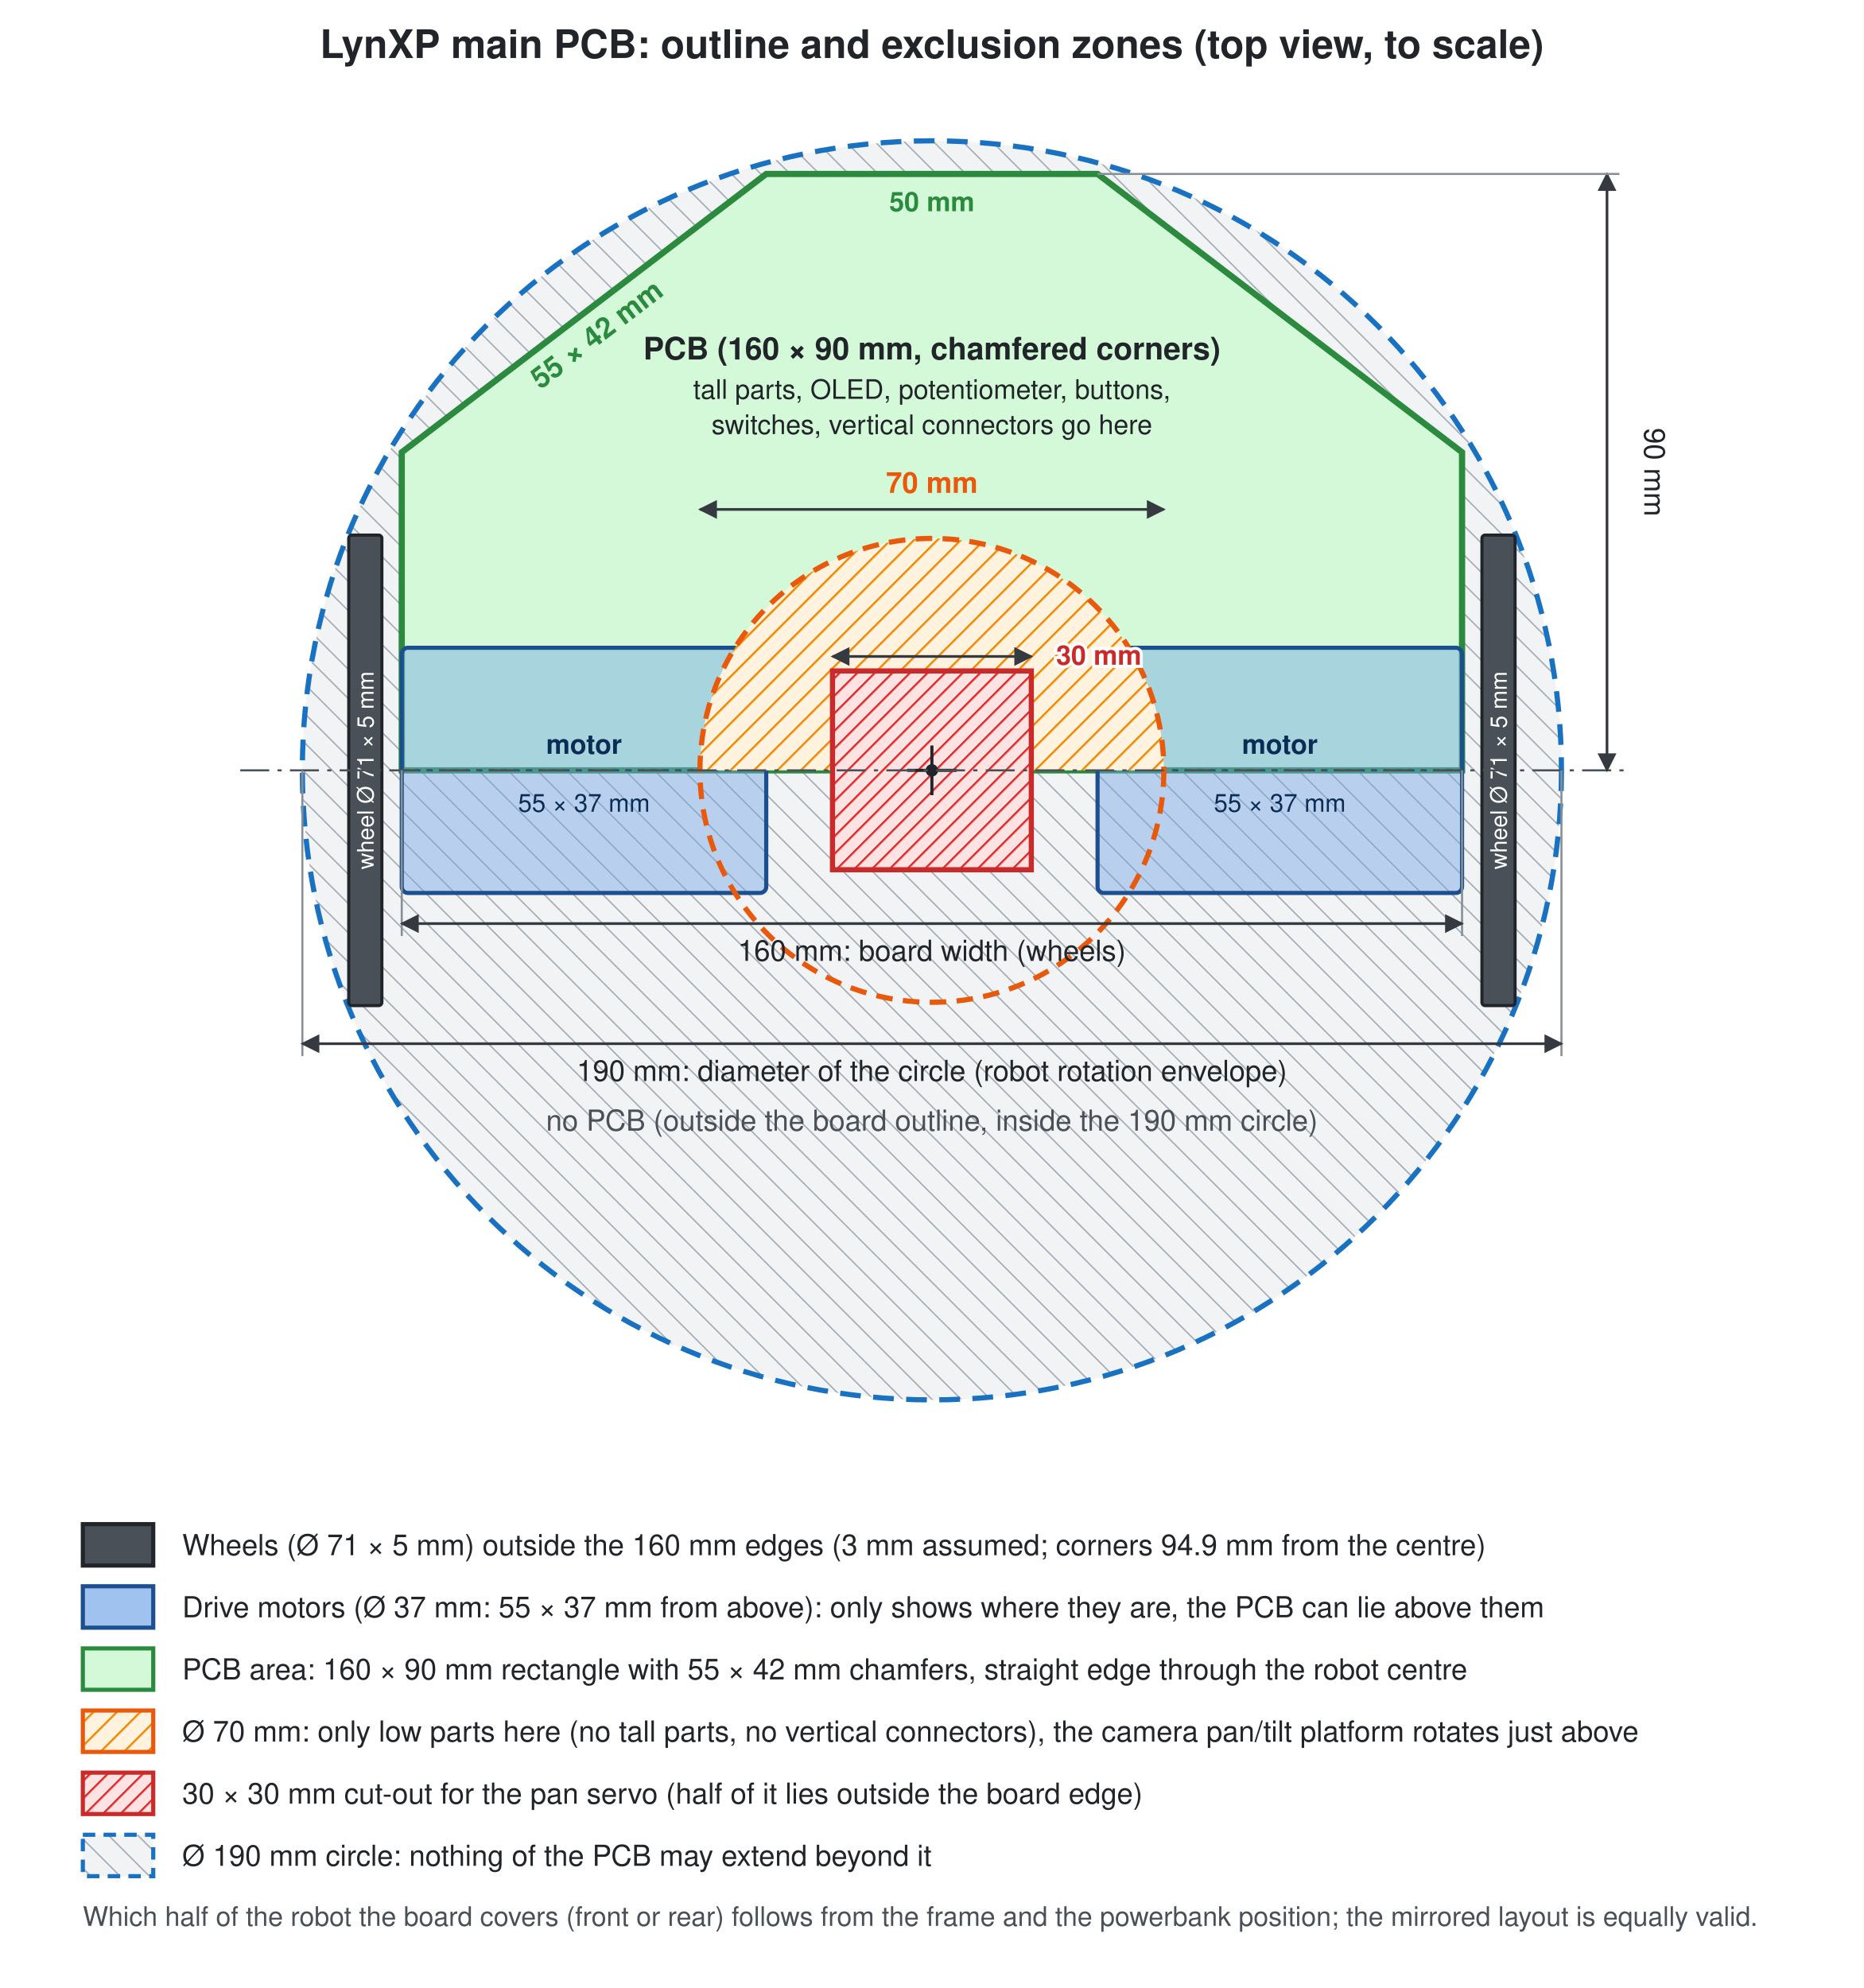
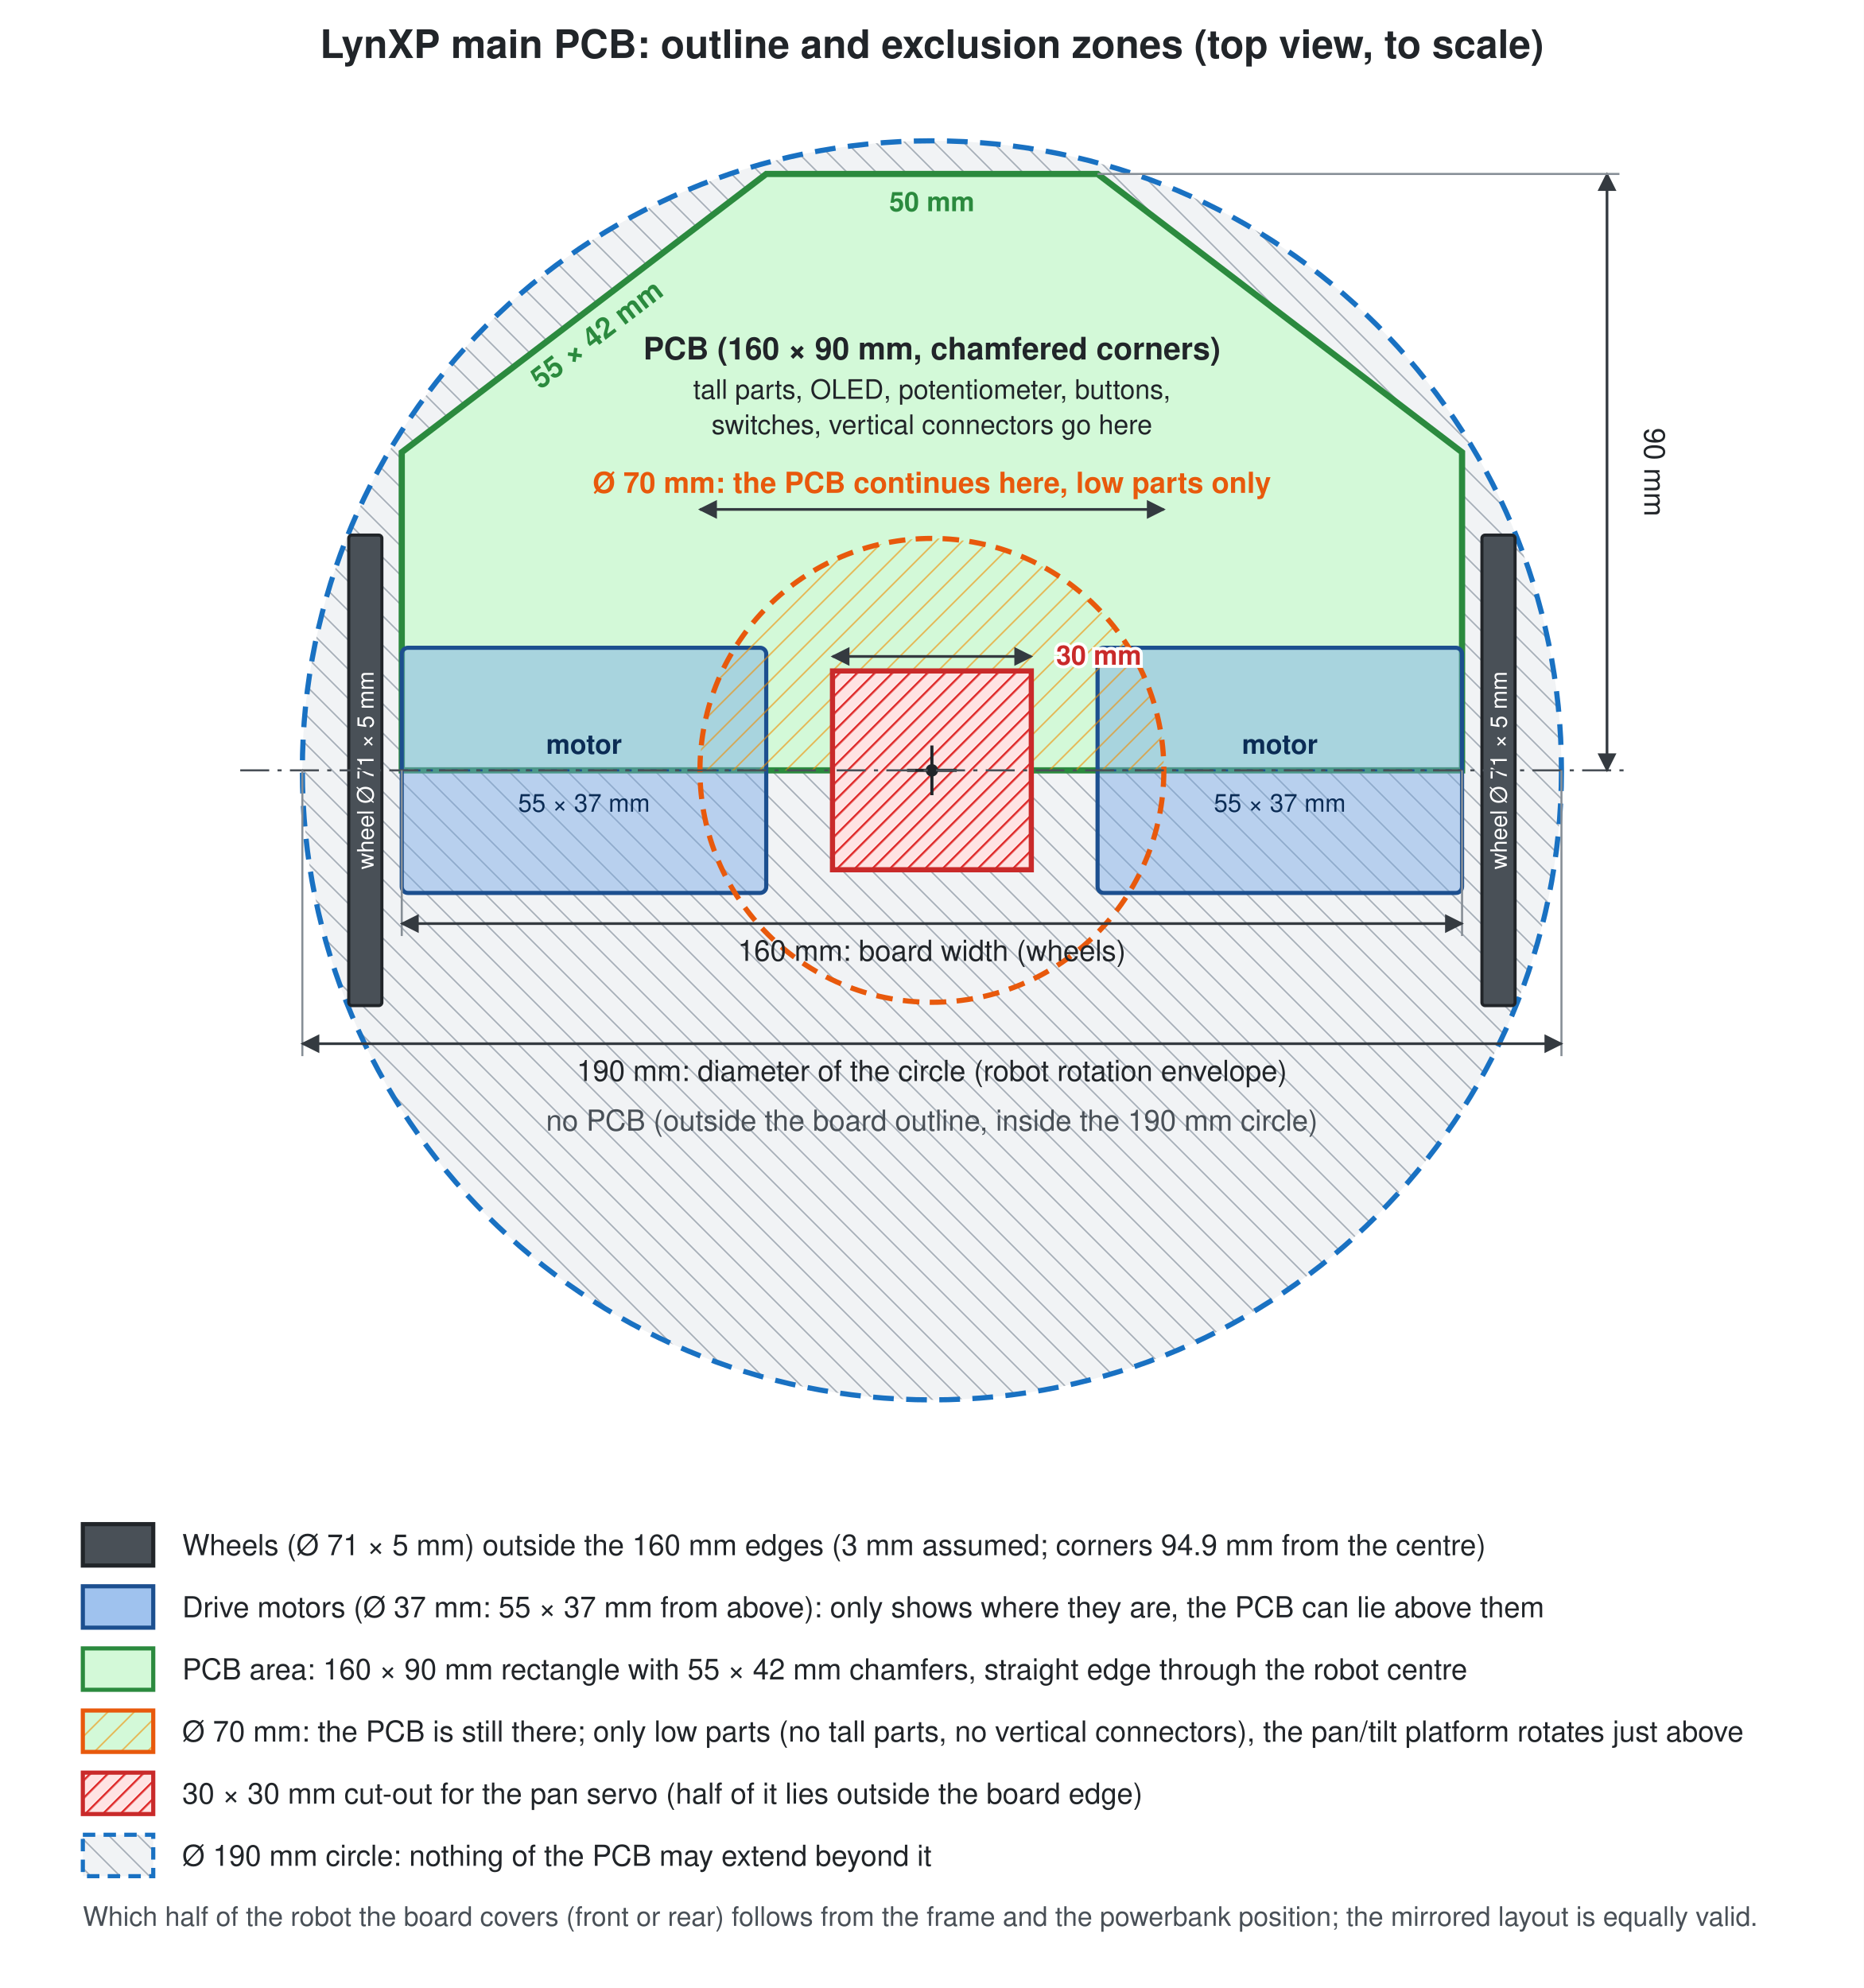
<svg xmlns="http://www.w3.org/2000/svg" viewBox="0 0 900 960" width="900" height="960" font-family="Helvetica, Arial, sans-serif" font-size="14">
  <defs>
-     <pattern id="hOrange" width="8" height="8" patternUnits="userSpaceOnUse" patternTransform="rotate(45)">
-       <rect width="8" height="8" fill="#fff3e0" />
-       <line x1="0" y1="0" x2="0" y2="8" stroke="#f08c00" stroke-width="2" />
+     <pattern id="hOrange" width="9" height="9" patternUnits="userSpaceOnUse" patternTransform="rotate(45)">
+       <line x1="0" y1="0" x2="0" y2="9" stroke="#f08c00" stroke-opacity="0.55" stroke-width="1.6" />
    </pattern>
    <pattern id="hGrey" width="10" height="10" patternUnits="userSpaceOnUse" patternTransform="rotate(-45)">
      <rect width="10" height="10" fill="#f1f3f5" />
      <line x1="0" y1="0" x2="0" y2="10" stroke="#adb5bd" stroke-width="1.5" />
    </pattern>
    <pattern id="hRed" width="6" height="6" patternUnits="userSpaceOnUse" patternTransform="rotate(45)">
      <rect width="6" height="6" fill="#ffe3e3" />
      <line x1="0" y1="0" x2="0" y2="6" stroke="#e03131" stroke-width="2" />
    </pattern>
    <marker id="ar" viewBox="0 0 10 10" refX="9" refY="5" markerWidth="7" markerHeight="7" orient="auto-start-reverse">
      <path d="M0,0 L10,5 L0,10 z" fill="#343a40" />
    </marker>
  </defs>
  <rect width="900" height="960" fill="#ffffff" />
  <text x="450" y="28" text-anchor="middle" font-size="19" font-weight="bold" fill="#212529">LynXP main PCB: outline and exclusion zones (top view, to scale)</text>
  <circle cx="450" cy="372" r="304.0" fill="url(#hGrey)" stroke="#1971c2" stroke-width="2.5" stroke-dasharray="10 6" />
  <polygon points="194.0,372.0 194.0,218.4 370.0,84.0 530.0,84.0 706.0,218.4 706.0,372.0" fill="#d3f9d8" stroke="#2b8a3e" stroke-width="3" />
  <rect x="194.0" y="312.8" width="176.0" height="118.4" rx="3" fill="#74a7e6" fill-opacity="0.45" stroke="#1c4f8f" stroke-width="2" />
  <line x1="194.0" y1="372.0" x2="370.0" y2="372.0" stroke="#1c4f8f" stroke-width="1" stroke-dasharray="3 3" />
  <text x="282.0" y="364.0" text-anchor="middle" fill="#0b2c55" font-size="13" font-weight="bold">motor</text>
  <text x="282.0" y="392.0" text-anchor="middle" fill="#0b2c55" font-size="12">55 × 37 mm</text>
  <rect x="530.0" y="312.8" width="176.0" height="118.4" rx="3" fill="#74a7e6" fill-opacity="0.45" stroke="#1c4f8f" stroke-width="2" />
  <line x1="530.0" y1="372.0" x2="706.0" y2="372.0" stroke="#1c4f8f" stroke-width="1" stroke-dasharray="3 3" />
  <text x="618.0" y="364.0" text-anchor="middle" fill="#0b2c55" font-size="13" font-weight="bold">motor</text>
  <text x="618.0" y="392.0" text-anchor="middle" fill="#0b2c55" font-size="12">55 × 37 mm</text>
  <rect x="168.4" y="258.4" width="16.0" height="227.2" rx="1.5" fill="#495057" stroke="#212529" stroke-width="1.5" />
  <text x="180.4" y="372.0" font-size="11" fill="#ffffff" text-anchor="middle" transform="rotate(-90 180.4 372.0)">wheel Ø 71 × 5 mm</text>
  <rect x="715.6" y="258.4" width="16.0" height="227.2" rx="1.5" fill="#495057" stroke="#212529" stroke-width="1.5" />
  <text x="727.6" y="372.0" font-size="11" fill="#ffffff" text-anchor="middle" transform="rotate(-90 727.6 372.0)">wheel Ø 71 × 5 mm</text>
  <path d="M338.0,372.0 A112.0,112.0 0 0 1 562.0,372.0 Z" fill="url(#hOrange)" stroke="none" />
  <circle cx="450" cy="372" r="112.0" fill="none" stroke="#e8590c" stroke-width="2.5" stroke-dasharray="8 5" />
  <rect x="402.0" y="324.0" width="96.0" height="96.0" fill="url(#hRed)" stroke="#c92a2a" stroke-width="2.5" />
  <line x1="438" y1="372" x2="462" y2="372" stroke="#212529" stroke-width="1.5" />
  <line x1="450" y1="360" x2="450" y2="384" stroke="#212529" stroke-width="1.5" />
  <circle cx="450" cy="372" r="3" fill="#212529" />
  <line x1="116.0" y1="372" x2="784.0" y2="372" stroke="#495057" stroke-width="1" stroke-dasharray="14 4 2 4" />
  <line x1="194.0" y1="372" x2="194.0" y2="452.0" stroke="#868e96" stroke-width="1" />
  <line x1="706.0" y1="372" x2="706.0" y2="452.0" stroke="#868e96" stroke-width="1" />
  <line x1="194.0" y1="446.0" x2="706.0" y2="446.0" stroke="#343a40" stroke-width="1.3" marker-start="url(#ar)" marker-end="url(#ar)" />
  <text x="450" y="464.0" text-anchor="middle" fill="#212529" font-size="14">160 mm: board width (wheels)</text>
  <line x1="146.0" y1="372" x2="146.0" y2="510.0" stroke="#868e96" stroke-width="1" />
  <line x1="754.0" y1="372" x2="754.0" y2="510.0" stroke="#868e96" stroke-width="1" />
  <line x1="146.0" y1="504.0" x2="754.0" y2="504.0" stroke="#343a40" stroke-width="1.3" marker-start="url(#ar)" marker-end="url(#ar)" />
  <text x="450" y="522.0" text-anchor="middle" fill="#212529" font-size="14">190 mm: diameter of the circle (robot rotation envelope)</text>
  <line x1="776.0" y1="372" x2="776.0" y2="84.0" stroke="#343a40" stroke-width="1.3" marker-start="url(#ar)" marker-end="url(#ar)" />
  <line x1="530.0" y1="84.0" x2="782.0" y2="84.0" stroke="#868e96" stroke-width="1" />
  <text x="794.0" y="228.0" fill="#212529" font-size="14" transform="rotate(90 794.0 228.0)" text-anchor="middle">90 mm</text>
  <text x="291.0" y="165.2" text-anchor="middle" fill="#2b8a3e" font-size="14" font-weight="bold" transform="rotate(-37.4 291.0 165.2)">55 × 42 mm</text>
  <text x="450" y="102.0" text-anchor="middle" fill="#2b8a3e" font-size="13" font-weight="bold">50 mm</text>
  <line x1="338.0" y1="246.0" x2="562.0" y2="246.0" stroke="#343a40" stroke-width="1.3" marker-start="url(#ar)" marker-end="url(#ar)" />
  <text x="0.0" y="0.0" text-anchor="middle" fill="#212529" font-size="14" />
-   <text x="450" y="238.0" text-anchor="middle" fill="#e8590c" font-weight="bold" font-size="14">70 mm</text>
+   <text x="450" y="238.0" text-anchor="middle" fill="#e8590c" font-weight="bold" font-size="14">Ø 70 mm: the PCB continues here, low parts only</text>
  <line x1="402.0" y1="317.0" x2="498.0" y2="317.0" stroke="#343a40" stroke-width="1.3" marker-start="url(#ar)" marker-end="url(#ar)" />
  <text x="0.0" y="0.0" text-anchor="middle" fill="#212529" font-size="14" />
  <text x="510" y="321.0" text-anchor="start" fill="#c92a2a" font-size="13" font-weight="bold" stroke="#fff" stroke-width="3" paint-order="stroke">30 mm</text>
  <line x1="392.0" y1="324.0" x2="392.0" y2="432" stroke="none" />
  <text x="450" y="173.6" text-anchor="middle" fill="#212529" font-size="15" font-weight="bold">PCB (160 × 90 mm, chamfered corners)</text>
  <text x="450" y="192.6" text-anchor="middle" fill="#212529" font-size="13">tall parts, OLED, potentiometer, buttons,</text>
  <text x="450" y="209.6" text-anchor="middle" fill="#212529" font-size="13">switches, vertical connectors go here</text>
  <text x="450" y="546.0" text-anchor="middle" fill="#495057" font-size="14">no PCB (outside the board outline, inside the 190 mm circle)</text>
  <rect x="40" y="736" width="34" height="20" fill="#495057" stroke="#212529" stroke-width="2" />
  <text x="88" y="751" fill="#212529" font-size="14">Wheels (Ø 71 × 5 mm) outside the 160 mm edges (3 mm assumed; corners 94.9 mm from the centre)</text>
  <rect x="40" y="766" width="34" height="20" fill="#9fc2ee" stroke="#1c4f8f" stroke-width="2" />
  <text x="88" y="781" fill="#212529" font-size="14">Drive motors (Ø 37 mm: 55 × 37 mm from above): only shows where they are, the PCB can lie above them</text>
  <rect x="40" y="796" width="34" height="20" fill="#d3f9d8" stroke="#2b8a3e" stroke-width="2" />
  <text x="88" y="811" fill="#212529" font-size="14">PCB area: 160 × 90 mm rectangle with 55 × 42 mm chamfers, straight edge through the robot centre</text>
+   <rect x="40" y="826" width="34" height="20" fill="#d3f9d8" />
  <rect x="40" y="826" width="34" height="20" fill="url(#hOrange)" stroke="#e8590c" stroke-width="2" />
-   <text x="88" y="841" fill="#212529" font-size="14">Ø 70 mm: only low parts here (no tall parts, no vertical connectors), the camera pan/tilt platform rotates just above</text>
+   <text x="88" y="841" fill="#212529" font-size="14">Ø 70 mm: the PCB is still there; only low parts (no tall parts, no vertical connectors), the pan/tilt platform rotates just above</text>
  <rect x="40" y="856" width="34" height="20" fill="url(#hRed)" stroke="#c92a2a" stroke-width="2" />
  <text x="88" y="871" fill="#212529" font-size="14">30 × 30 mm cut-out for the pan servo (half of it lies outside the board edge)</text>
  <rect x="40" y="886" width="34" height="20" fill="url(#hGrey)" stroke="#1971c2" stroke-width="2" stroke-dasharray="6 4" />
  <text x="88" y="901" fill="#212529" font-size="14">Ø 190 mm circle: nothing of the PCB may extend beyond it</text>
  <text x="40" y="930" fill="#495057" font-size="13">Which half of the robot the board covers (front or rear) follows from the frame and the powerbank position; the mirrored layout is equally valid.</text>
</svg>
